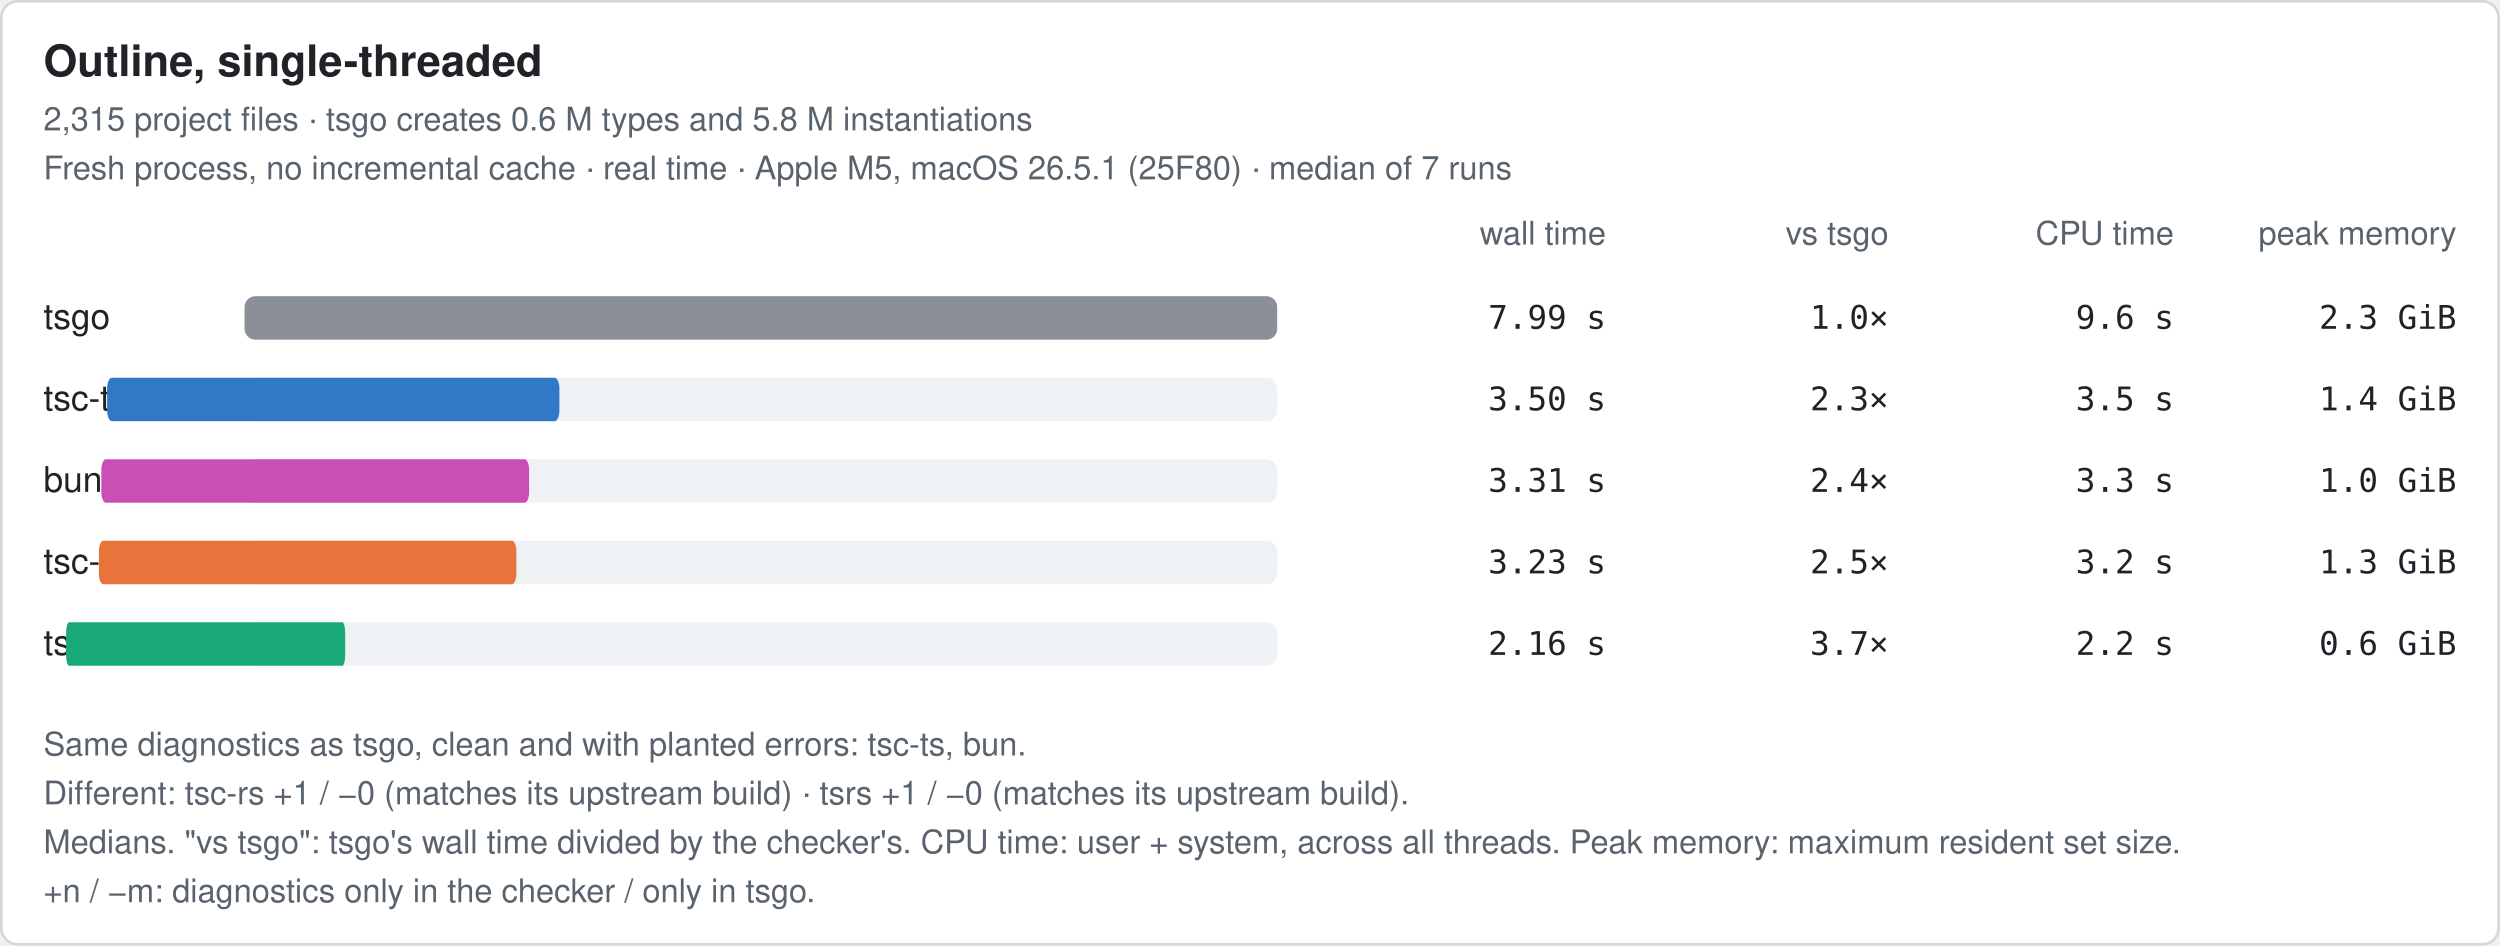
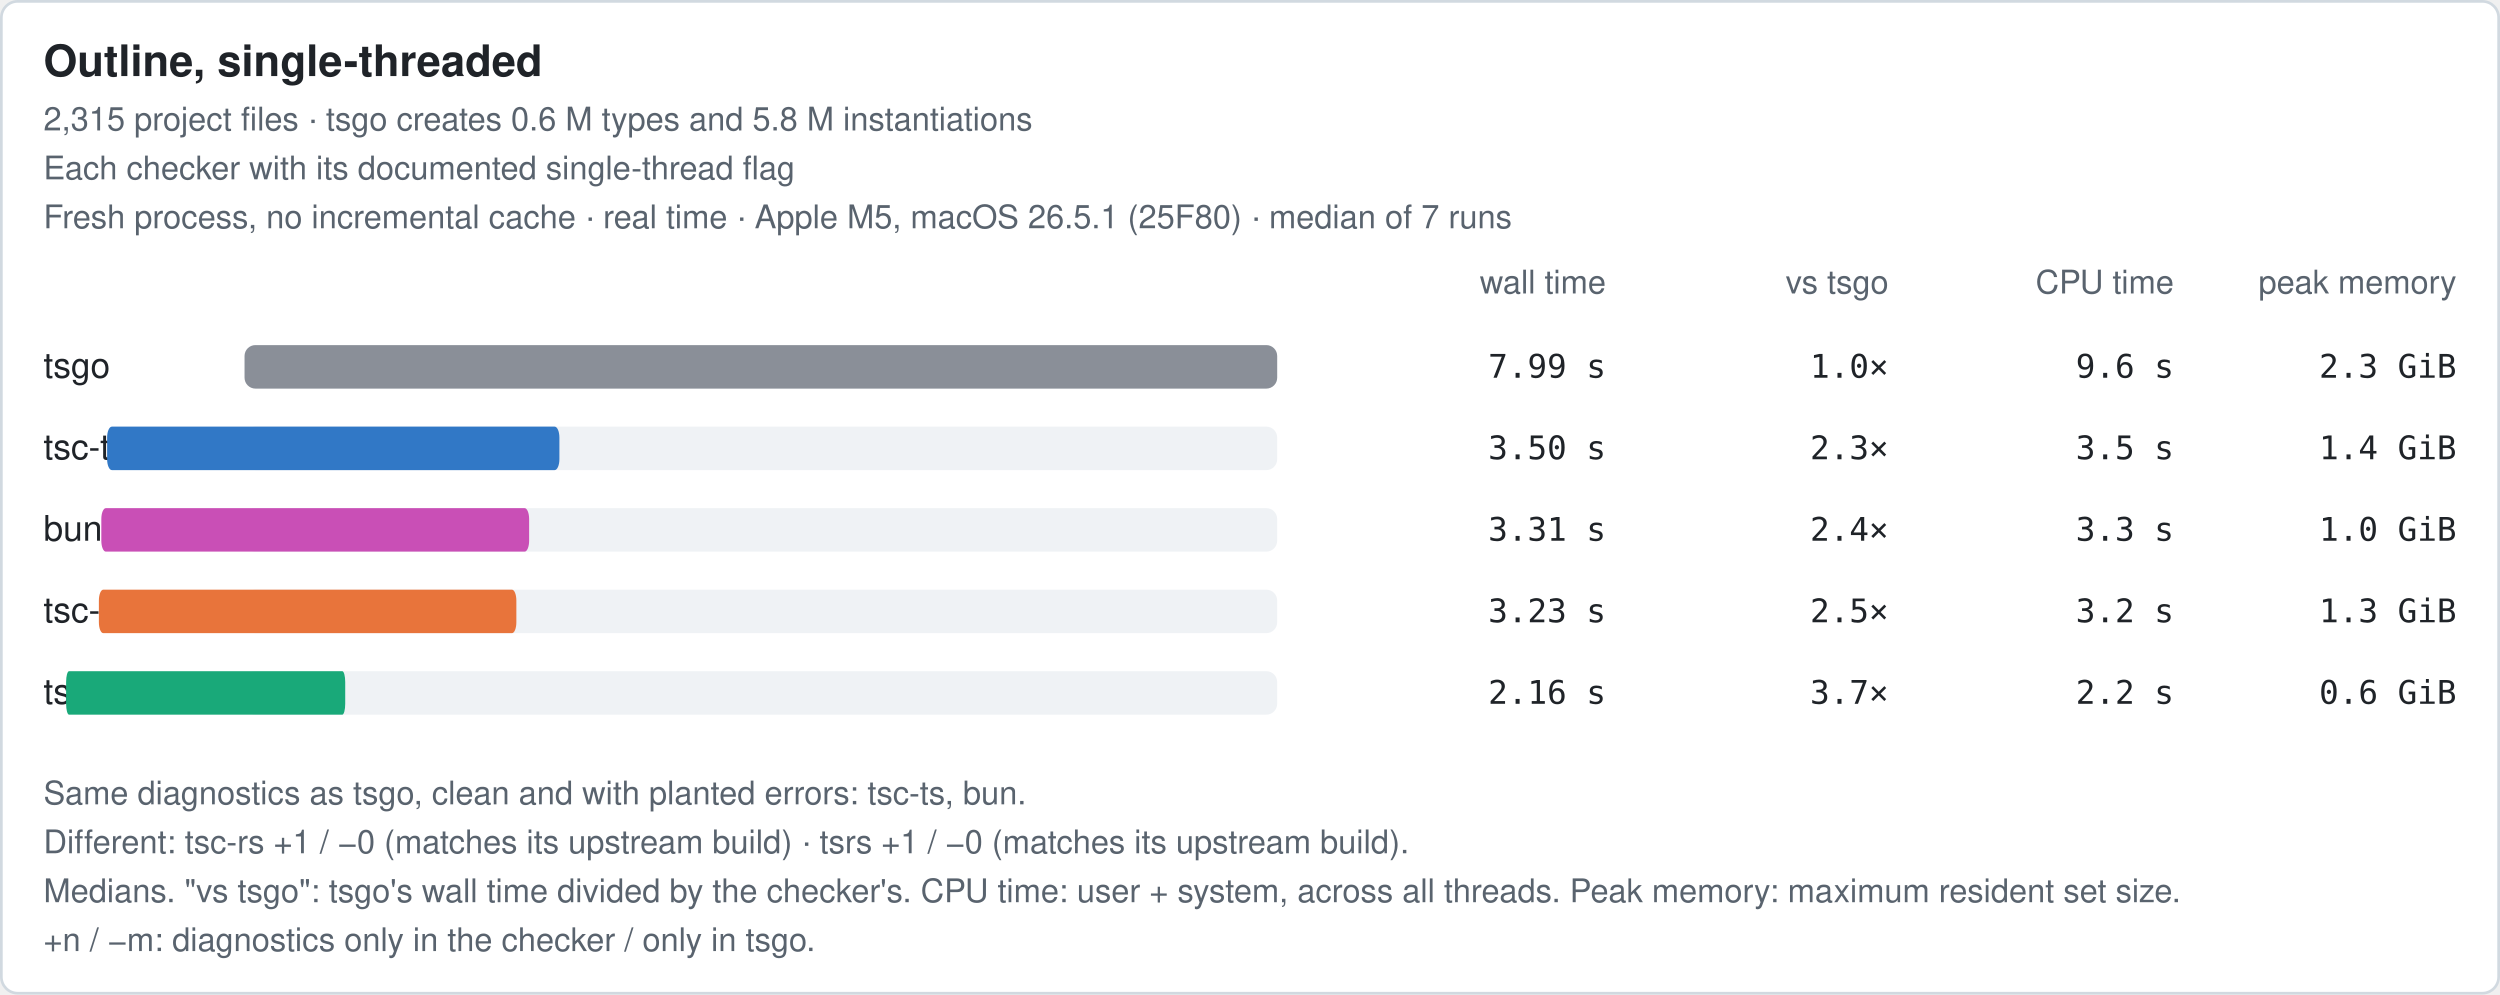
- <svg xmlns="http://www.w3.org/2000/svg" viewBox="0 0 920 348" width="920" height="348" role="img" aria-labelledby="t d">
+ <svg xmlns="http://www.w3.org/2000/svg" viewBox="0 0 920 366" width="920" height="366" role="img" aria-labelledby="t d">
  <style>
text{font-family:-apple-system,BlinkMacSystemFont,'Segoe UI',Helvetica,Arial,sans-serif;font-size:13px;fill:#1f2328}
.bg{fill:#ffffff;stroke:#d1d9e0}.track{fill:#eff2f5}
.title{font-size:16px;font-weight:600}.sub,.foot{font-size:12px;fill:#59636e}
.value{font-family:ui-monospace,SFMono-Regular,Menlo,Consolas,monospace;font-size:12px}
.bar{transform-box:fill-box;transform-origin:left center}.bar,.value{animation-duration:10.49s;animation-timing-function:linear;animation-iteration-count:infinite}
@keyframes b0{0%{transform:scaleX(0)}76.17%,100%{transform:scaleX(1)}}
@keyframes v0{0%,76.16%{opacity:0}76.17%,100%{opacity:1}}
.l0 .bar{animation-name:b0}.l0 .value{animation-name:v0}
@keyframes b1{0%{transform:scaleX(0)}33.37%,100%{transform:scaleX(0.438)}}
@keyframes v1{0%,33.36%{opacity:0}33.37%,100%{opacity:1}}
.l1 .bar{animation-name:b1}.l1 .value{animation-name:v1}
@keyframes b2{0%{transform:scaleX(0)}31.55%,100%{transform:scaleX(0.4143)}}
@keyframes v2{0%,31.54%{opacity:0}31.55%,100%{opacity:1}}
.l2 .bar{animation-name:b2}.l2 .value{animation-name:v2}
@keyframes b3{0%{transform:scaleX(0)}30.79%,100%{transform:scaleX(0.4043)}}
@keyframes v3{0%,30.78%{opacity:0}30.79%,100%{opacity:1}}
.l3 .bar{animation-name:b3}.l3 .value{animation-name:v3}
@keyframes b4{0%{transform:scaleX(0)}20.59%,100%{transform:scaleX(0.2703)}}
@keyframes v4{0%,20.58%{opacity:0}20.59%,100%{opacity:1}}
.l4 .bar{animation-name:b4}.l4 .value{animation-name:v4}
@media (prefers-color-scheme:dark){.bg{fill:#0d1117;stroke:#3d444d}.track{fill:#21262d}text{fill:#e6edf3}.sub,.foot{fill:#9198a1}}
@media (prefers-reduced-motion:reduce){.bar,.value{animation:none}}
</style>
-   <rect class="bg" x="0.5" y="0.5" width="919" height="347" rx="6" />
+   <rect class="bg" x="0.5" y="0.5" width="919" height="365" rx="6" />
  <text class="title" x="16" y="28">Outline, single-threaded</text>
  <text class="sub" x="16" y="48">2,315 project files · tsgo creates 0.6 M types and 5.8 M instantiations</text>
-   <text class="sub" x="16" y="66">Fresh process, no incremental cache · real time · Apple M5, macOS 26.5.1 (25F80) · median of 7 runs</text>
-   <text class="sub" x="591" y="90" text-anchor="end">wall time</text>
-   <text class="sub" x="695" y="90" text-anchor="end">vs tsgo</text>
-   <text class="sub" x="800" y="90" text-anchor="end">CPU time</text>
-   <text class="sub" x="904" y="90" text-anchor="end">peak memory</text>
+   <text class="sub" x="16" y="66">Each checker with its documented single-thread flag</text>
+   <text class="sub" x="16" y="84">Fresh process, no incremental cache · real time · Apple M5, macOS 26.5.1 (25F80) · median of 7 runs</text>
+   <text class="sub" x="591" y="108" text-anchor="end">wall time</text>
+   <text class="sub" x="695" y="108" text-anchor="end">vs tsgo</text>
+   <text class="sub" x="800" y="108" text-anchor="end">CPU time</text>
+   <text class="sub" x="904" y="108" text-anchor="end">peak memory</text>
  <g class="l0">
-     <text class="name" x="16" y="121">tsgo</text>
-     <rect class="track" x="90" y="109" width="380" height="16" rx="4" />
-     <rect class="bar" x="90" y="109" width="380" height="16" rx="4" fill="#8a8f98" style="transform:scaleX(1)" />
-     <text class="value" x="591" y="121" text-anchor="end">7.99 s</text>
-     <text class="value" x="695" y="121" text-anchor="end">1.0×</text>
-     <text class="value" x="800" y="121" text-anchor="end">9.6 s</text>
-     <text class="value" x="904" y="121" text-anchor="end">2.3 GiB</text>
+     <text class="name" x="16" y="139">tsgo</text>
+     <rect class="track" x="90" y="127" width="380" height="16" rx="4" />
+     <rect class="bar" x="90" y="127" width="380" height="16" rx="4" fill="#8a8f98" style="transform:scaleX(1)" />
+     <text class="value" x="591" y="139" text-anchor="end">7.99 s</text>
+     <text class="value" x="695" y="139" text-anchor="end">1.0×</text>
+     <text class="value" x="800" y="139" text-anchor="end">9.6 s</text>
+     <text class="value" x="904" y="139" text-anchor="end">2.3 GiB</text>
  </g>
  <g class="l1">
-     <text class="name" x="16" y="151">tsc-ts</text>
-     <rect class="track" x="90" y="139" width="380" height="16" rx="4" />
-     <rect class="bar" x="90" y="139" width="380" height="16" rx="4" fill="#3178c6" style="transform:scaleX(0.438)" />
-     <text class="value" x="591" y="151" text-anchor="end">3.50 s</text>
-     <text class="value" x="695" y="151" text-anchor="end">2.3×</text>
-     <text class="value" x="800" y="151" text-anchor="end">3.5 s</text>
-     <text class="value" x="904" y="151" text-anchor="end">1.4 GiB</text>
+     <text class="name" x="16" y="169">tsc-ts</text>
+     <rect class="track" x="90" y="157" width="380" height="16" rx="4" />
+     <rect class="bar" x="90" y="157" width="380" height="16" rx="4" fill="#3178c6" style="transform:scaleX(0.438)" />
+     <text class="value" x="591" y="169" text-anchor="end">3.50 s</text>
+     <text class="value" x="695" y="169" text-anchor="end">2.3×</text>
+     <text class="value" x="800" y="169" text-anchor="end">3.5 s</text>
+     <text class="value" x="904" y="169" text-anchor="end">1.4 GiB</text>
  </g>
  <g class="l2">
-     <text class="name" x="16" y="181">bun</text>
-     <rect class="track" x="90" y="169" width="380" height="16" rx="4" />
-     <rect class="bar" x="90" y="169" width="380" height="16" rx="4" fill="#c94fb6" style="transform:scaleX(0.4143)" />
-     <text class="value" x="591" y="181" text-anchor="end">3.31 s</text>
-     <text class="value" x="695" y="181" text-anchor="end">2.4×</text>
-     <text class="value" x="800" y="181" text-anchor="end">3.3 s</text>
-     <text class="value" x="904" y="181" text-anchor="end">1.0 GiB</text>
+     <text class="name" x="16" y="199">bun</text>
+     <rect class="track" x="90" y="187" width="380" height="16" rx="4" />
+     <rect class="bar" x="90" y="187" width="380" height="16" rx="4" fill="#c94fb6" style="transform:scaleX(0.4143)" />
+     <text class="value" x="591" y="199" text-anchor="end">3.31 s</text>
+     <text class="value" x="695" y="199" text-anchor="end">2.4×</text>
+     <text class="value" x="800" y="199" text-anchor="end">3.3 s</text>
+     <text class="value" x="904" y="199" text-anchor="end">1.0 GiB</text>
  </g>
  <g class="l3">
-     <text class="name" x="16" y="211">tsc-rs</text>
-     <rect class="track" x="90" y="199" width="380" height="16" rx="4" />
-     <rect class="bar" x="90" y="199" width="380" height="16" rx="4" fill="#e8743b" style="transform:scaleX(0.4043)" />
-     <text class="value" x="591" y="211" text-anchor="end">3.23 s</text>
-     <text class="value" x="695" y="211" text-anchor="end">2.5×</text>
-     <text class="value" x="800" y="211" text-anchor="end">3.2 s</text>
-     <text class="value" x="904" y="211" text-anchor="end">1.3 GiB</text>
+     <text class="name" x="16" y="229">tsc-rs</text>
+     <rect class="track" x="90" y="217" width="380" height="16" rx="4" />
+     <rect class="bar" x="90" y="217" width="380" height="16" rx="4" fill="#e8743b" style="transform:scaleX(0.4043)" />
+     <text class="value" x="591" y="229" text-anchor="end">3.23 s</text>
+     <text class="value" x="695" y="229" text-anchor="end">2.5×</text>
+     <text class="value" x="800" y="229" text-anchor="end">3.2 s</text>
+     <text class="value" x="904" y="229" text-anchor="end">1.3 GiB</text>
  </g>
  <g class="l4">
-     <text class="name" x="16" y="241">tsrs</text>
-     <rect class="track" x="90" y="229" width="380" height="16" rx="4" />
-     <rect class="bar" x="90" y="229" width="380" height="16" rx="4" fill="#19a979" style="transform:scaleX(0.2703)" />
-     <text class="value" x="591" y="241" text-anchor="end">2.16 s</text>
-     <text class="value" x="695" y="241" text-anchor="end">3.7×</text>
-     <text class="value" x="800" y="241" text-anchor="end">2.2 s</text>
-     <text class="value" x="904" y="241" text-anchor="end">0.6 GiB</text>
+     <text class="name" x="16" y="259">tsrs</text>
+     <rect class="track" x="90" y="247" width="380" height="16" rx="4" />
+     <rect class="bar" x="90" y="247" width="380" height="16" rx="4" fill="#19a979" style="transform:scaleX(0.2703)" />
+     <text class="value" x="591" y="259" text-anchor="end">2.16 s</text>
+     <text class="value" x="695" y="259" text-anchor="end">3.7×</text>
+     <text class="value" x="800" y="259" text-anchor="end">2.2 s</text>
+     <text class="value" x="904" y="259" text-anchor="end">0.6 GiB</text>
  </g>
-   <text class="foot" x="16" y="278">Same diagnostics as tsgo, clean and with planted errors: tsc-ts, bun.</text>
-   <text class="foot" x="16" y="296">Different: tsc-rs +1 / −0 (matches its upstream build) · tsrs +1 / −0 (matches its upstream build).</text>
-   <text class="foot" x="16" y="314">Medians. "vs tsgo": tsgo's wall time divided by the checker's. CPU time: user + system, across all threads. Peak memory: maximum resident set size.</text>
-   <text class="foot" x="16" y="332">+n / −m: diagnostics only in the checker / only in tsgo.</text>
+   <text class="foot" x="16" y="296">Same diagnostics as tsgo, clean and with planted errors: tsc-ts, bun.</text>
+   <text class="foot" x="16" y="314">Different: tsc-rs +1 / −0 (matches its upstream build) · tsrs +1 / −0 (matches its upstream build).</text>
+   <text class="foot" x="16" y="332">Medians. "vs tsgo": tsgo's wall time divided by the checker's. CPU time: user + system, across all threads. Peak memory: maximum resident set size.</text>
+   <text class="foot" x="16" y="350">+n / −m: diagnostics only in the checker / only in tsgo.</text>
</svg>
